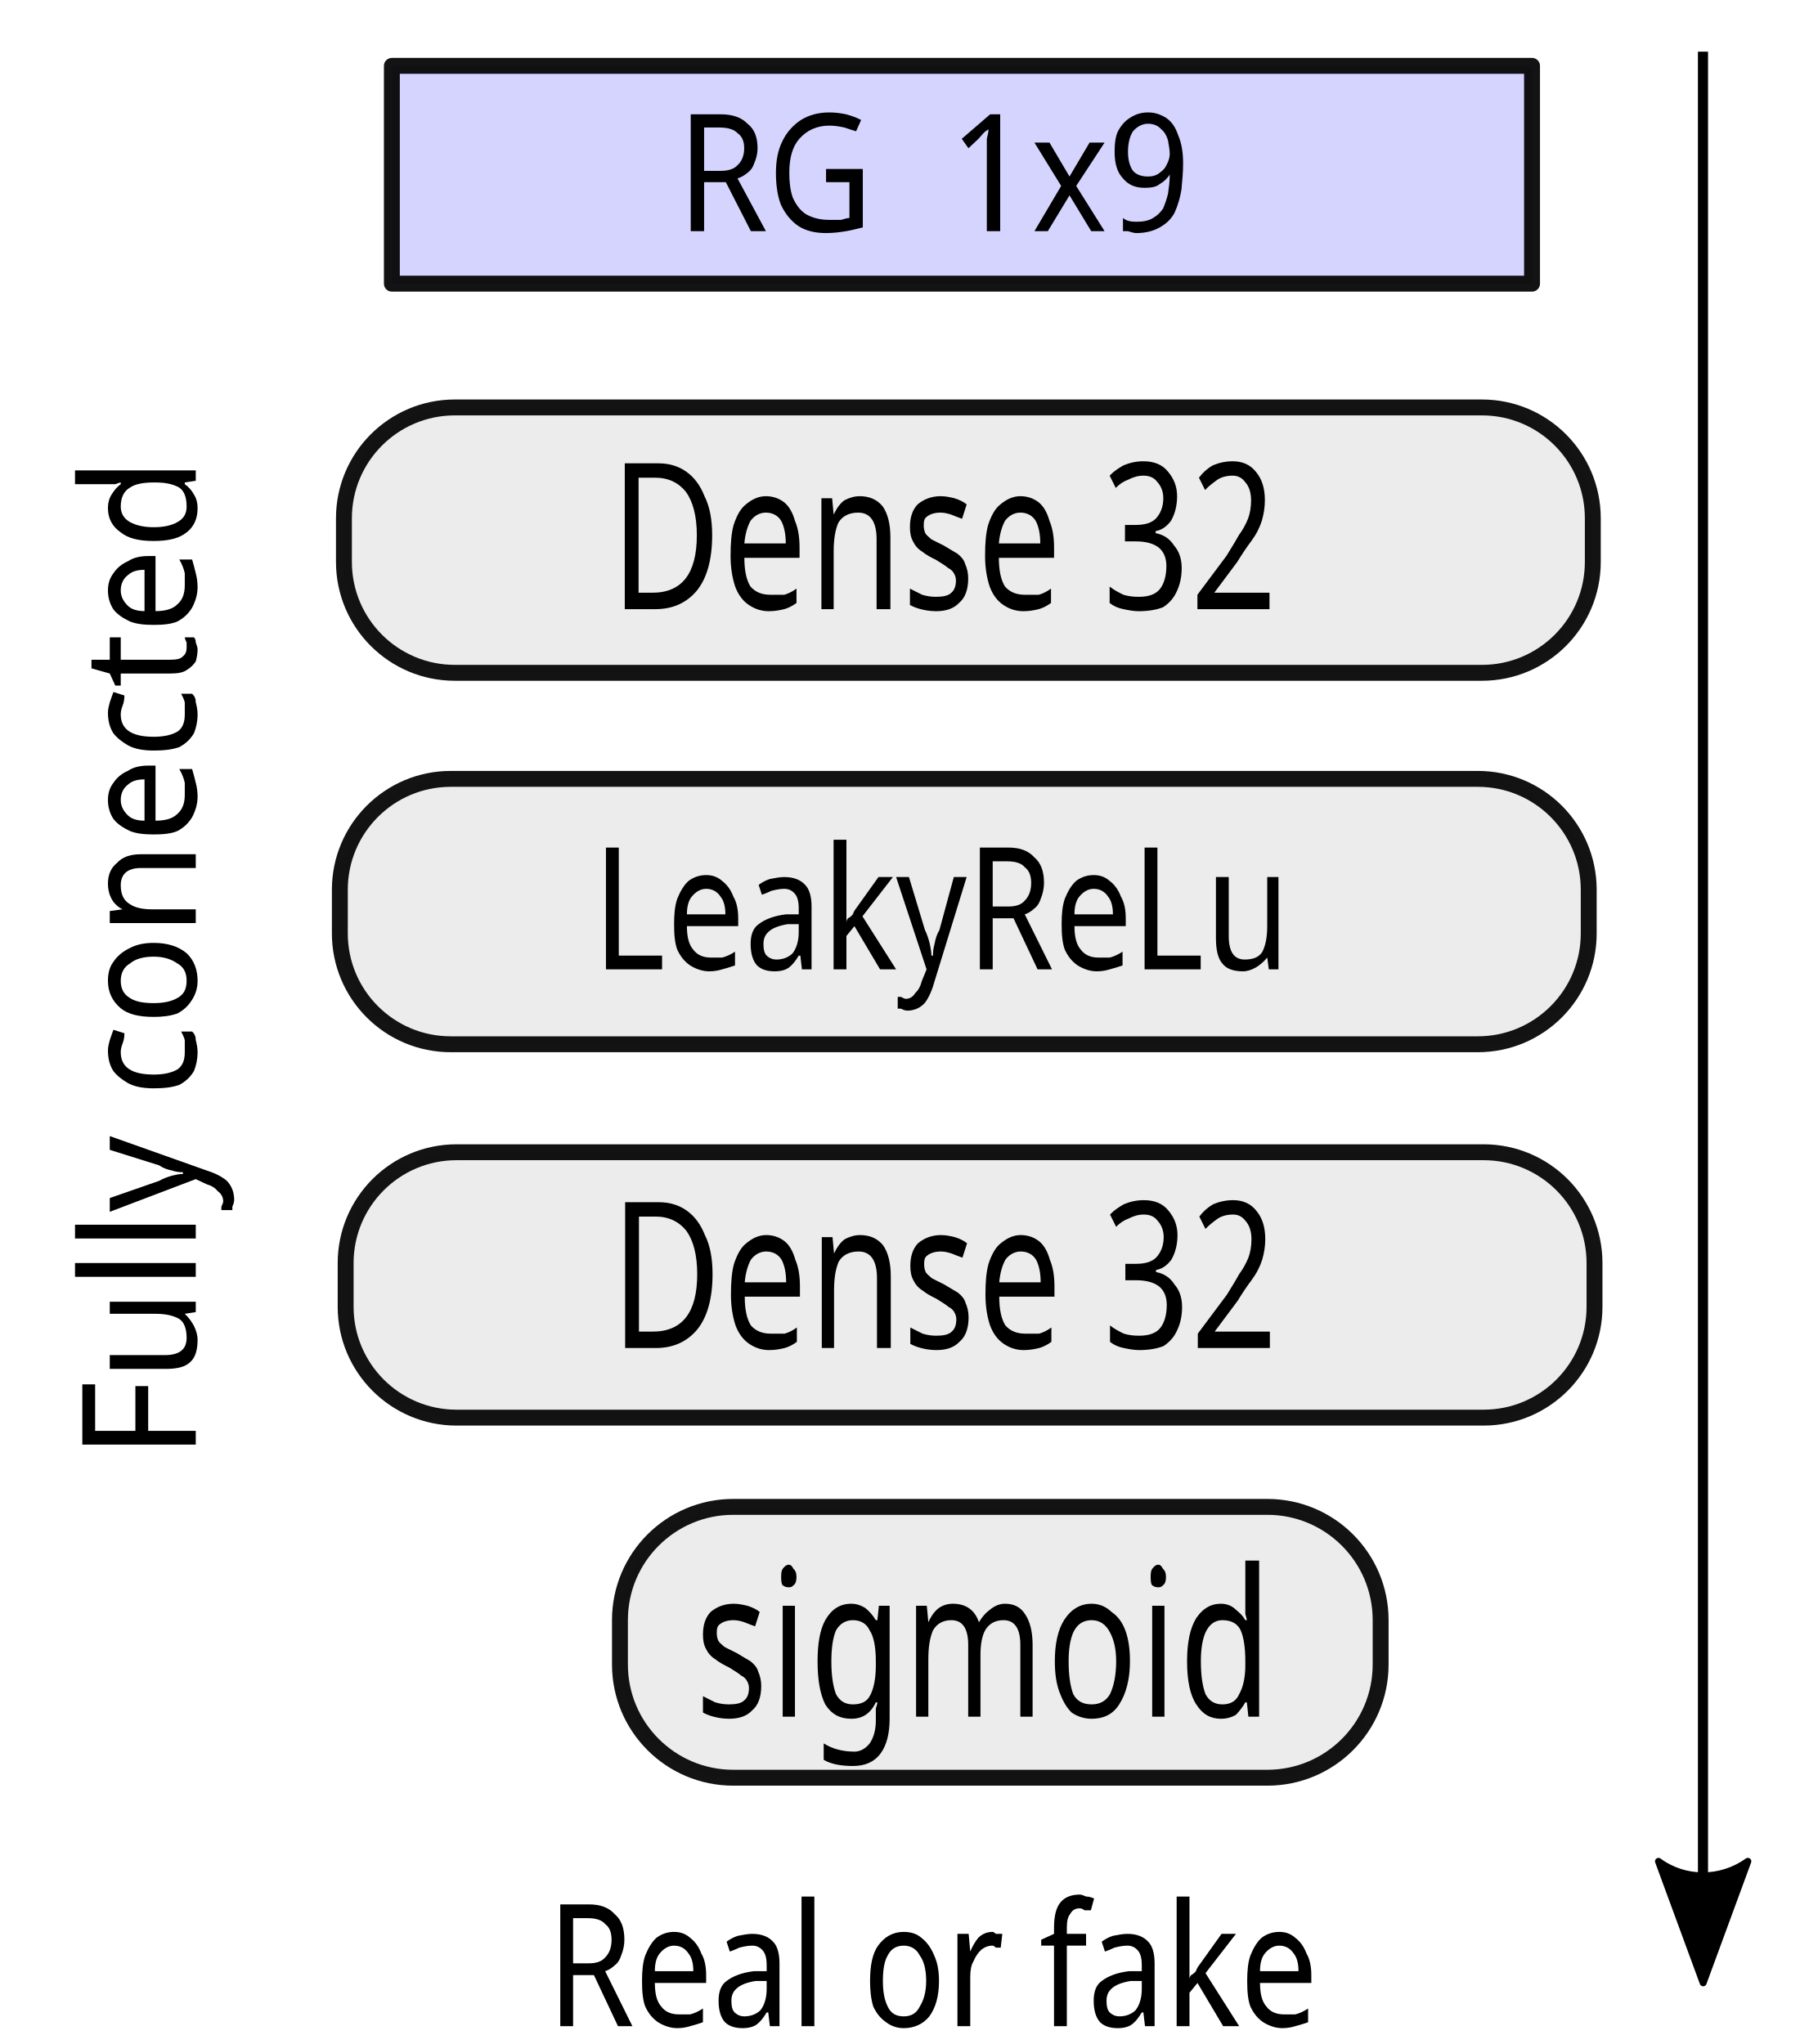
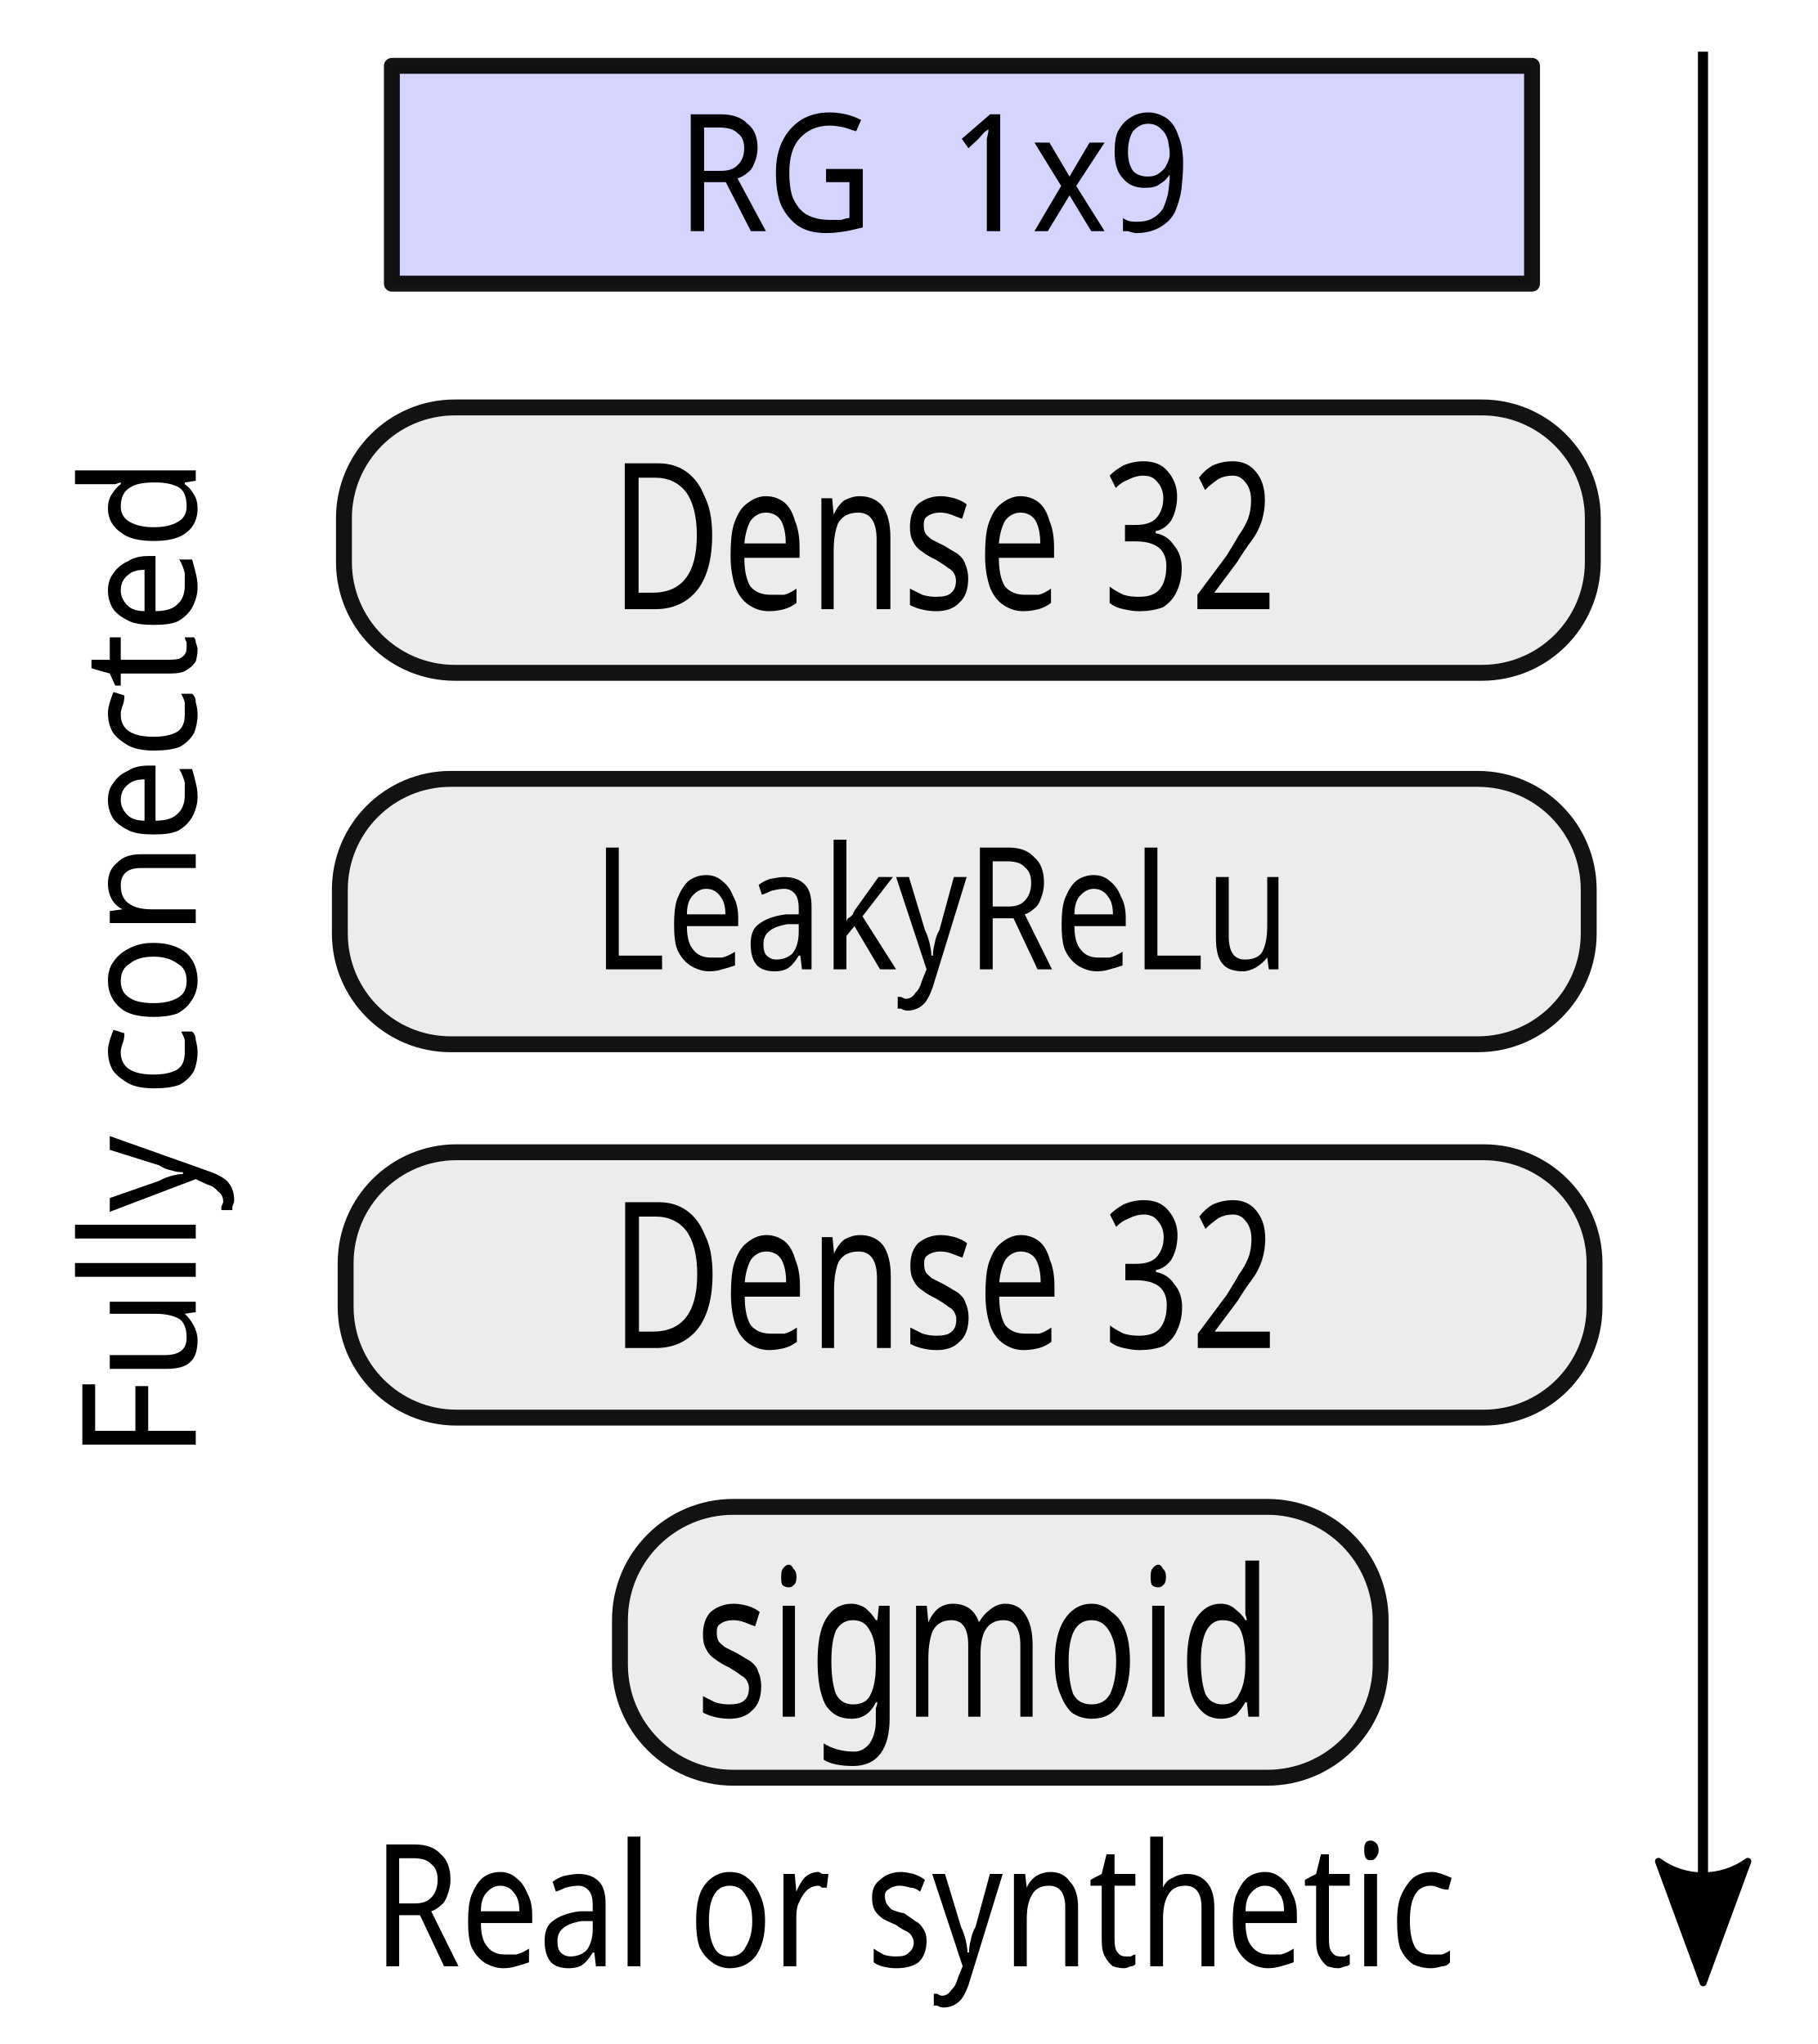
<svg xmlns="http://www.w3.org/2000/svg" width="16mm" height="18mm" viewBox="0 0 16 18" version="1.1" id="svg7386">
  <defs id="defs7380">
    <marker orient="auto" refY="0" refX="0" id="Arrow2Lend-1" style="overflow:visible">
      <path id="path964-2" style="fill:#000000;fill-opacity:1;fill-rule:evenodd;stroke:#000000;stroke-width:0.625;stroke-linejoin:round;stroke-opacity:1" d="M 8.719,4.034 -2.207,0.016 8.719,-4.002 c -1.745,2.372 -1.735,5.617 -6e-7,8.035 z" transform="matrix(-1.1,0,0,-1.1,-1.1,0)" />
    </marker>
  </defs>
  <g id="layer1" transform="translate(0,-279)">
    <rect style="opacity:1;fill:#ececec;fill-opacity:0.958;stroke:#000000;stroke-width:0.14;stroke-linejoin:round;stroke-miterlimit:4;stroke-dasharray:none;stroke-dashoffset:0;stroke-opacity:0.923" id="rect855-1" width="10.995" height="2.337" x="3.028" y="282.588" ry="0.976" />
    <text xml:space="preserve" style="font-style:normal;font-weight:normal;font-size:1.562px;line-height:1.25;font-family:sans-serif;letter-spacing:0px;word-spacing:0px;fill:#000000;fill-opacity:1;stroke:none;stroke-width:0.039" x="6.21" y="245.656" id="text821-6-8" transform="scale(0.8638786,1.15757)">
      <tspan id="tspan819-7-7" x="6.21" y="245.656" style="stroke-width:0.039">Dense 32</tspan>
    </text>
    <rect style="opacity:1;fill:#ececec;fill-opacity:0.958;stroke:#000000;stroke-width:0.14;stroke-linejoin:round;stroke-miterlimit:4;stroke-dasharray:none;stroke-dashoffset:0;stroke-opacity:0.923" id="rect855-5-9" width="10.995" height="2.337" x="2.992" y="285.859" ry="0.976" />
    <rect style="opacity:1;fill:#ececec;fill-opacity:0.958;stroke:#000000;stroke-width:0.14;stroke-linejoin:round;stroke-miterlimit:4;stroke-dasharray:none;stroke-dashoffset:0;stroke-opacity:0.923" id="rect855-5-6-3" width="10.995" height="2.337" x="3.043" y="289.147" ry="0.976" />
    <rect style="opacity:1;fill:#0000ff;fill-opacity:0.169;stroke:#000000;stroke-width:0.14;stroke-linejoin:round;stroke-miterlimit:4;stroke-dasharray:none;stroke-dashoffset:0;stroke-opacity:0.923" id="rect934-2" width="10.038" height="1.918" x="3.45" y="279.58" ry="0" />
    <text xml:space="preserve" style="font-style:normal;font-weight:normal;font-size:1.355px;line-height:1.25;font-family:sans-serif;letter-spacing:0px;word-spacing:0px;fill:#000000;fill-opacity:1;stroke:none;stroke-width:0.034" x="6.336" y="264.519" id="text1902-2" transform="scale(0.9412305,1.062439)">
      <tspan id="tspan1900-8" x="6.336" y="264.519" style="stroke-width:0.034">RG  1x9</tspan>
    </text>
    <rect style="opacity:1;fill:#ececec;fill-opacity:0.958;stroke:#000000;stroke-width:0.14;stroke-linejoin:round;stroke-miterlimit:4;stroke-dasharray:none;stroke-dashoffset:0;stroke-opacity:0.923" id="rect855-2-9" width="6.697" height="2.385" x="5.458" y="292.27" ry="0.997" />
    <text xml:space="preserve" style="font-style:normal;font-weight:normal;font-size:1.562px;line-height:1.25;font-family:sans-serif;letter-spacing:0px;word-spacing:0px;fill:#000000;fill-opacity:1;stroke:none;stroke-width:0.039" x="7.084" y="254.084" id="text821-6-3-2-7-7" transform="scale(0.8638786,1.15757)">
      <tspan id="tspan819-7-5-9-0-3" x="7.084" y="254.084" style="stroke-width:0.039">sigmoid</tspan>
    </text>
-     <text xml:space="preserve" style="font-style:normal;font-weight:normal;font-size:1.354px;line-height:1.25;font-family:sans-serif;letter-spacing:0px;word-spacing:0px;fill:#000000;fill-opacity:1;stroke:none;stroke-width:0.034" x="5.335" y="268.124" id="text1956-6" transform="scale(0.9032548,1.107107)">
-       <tspan id="tspan1954-1" x="5.335" y="268.124" style="stroke-width:0.034">Real or fake</tspan>
+     <text xml:space="preserve" style="font-style:normal;font-weight:normal;font-size:1.354px;line-height:1.25;font-family:sans-serif;letter-spacing:0px;word-spacing:0px;fill:#000000;fill-opacity:1;stroke:none;stroke-width:0.034" x="3.64" y="267.649" id="text1956-6" transform="scale(0.9032548,1.107107)">
+       <tspan id="tspan1954-1" x="3.64" y="267.649" style="stroke-width:0.034">Real or synthetic</tspan>
    </text>
    <text xml:space="preserve" style="font-style:normal;font-weight:normal;font-size:1.354px;line-height:1.25;font-family:sans-serif;letter-spacing:0px;word-spacing:0px;fill:#000000;fill-opacity:1;stroke:none;stroke-width:0.034" x="5.781" y="259.72" id="text1956-9-6-3" transform="scale(0.9032548,1.107107)">
      <tspan id="tspan1954-3-0-1" x="5.781" y="259.72" style="stroke-width:0.034">LeakyReLu</tspan>
    </text>
    <text xml:space="preserve" style="font-style:normal;font-weight:normal;font-size:1.354px;line-height:1.25;font-family:sans-serif;letter-spacing:0px;word-spacing:0px;fill:#000000;fill-opacity:1;stroke:none;stroke-width:0.034" x="-300.848" y="1.672" id="text1956-9-6-3-7" transform="matrix(0,-0.9700687,1.030855,0,0,0)">
      <tspan id="tspan1954-3-0-1-8" x="-300.848" y="1.672" style="stroke-width:0.034">Fully conected</tspan>
    </text>
    <text xml:space="preserve" style="font-style:normal;font-weight:normal;font-size:1.562px;line-height:1.25;font-family:sans-serif;letter-spacing:0px;word-spacing:0px;fill:#000000;fill-opacity:1;stroke:none;stroke-width:0.039" x="6.213" y="251.277" id="text821-6-8-2" transform="scale(0.8638786,1.15757)">
      <tspan id="tspan819-7-7-9" x="6.213" y="251.277" style="stroke-width:0.039">Dense 32</tspan>
    </text>
    <path style="fill:none;stroke:#000000;stroke-width:0.089;stroke-linecap:butt;stroke-linejoin:miter;stroke-miterlimit:4;stroke-dasharray:none;stroke-opacity:1;marker-end:url(#Arrow2Lend-1)" d="m 14.993,279.455 v 16.888" id="path941-7" />
  </g>
</svg>
